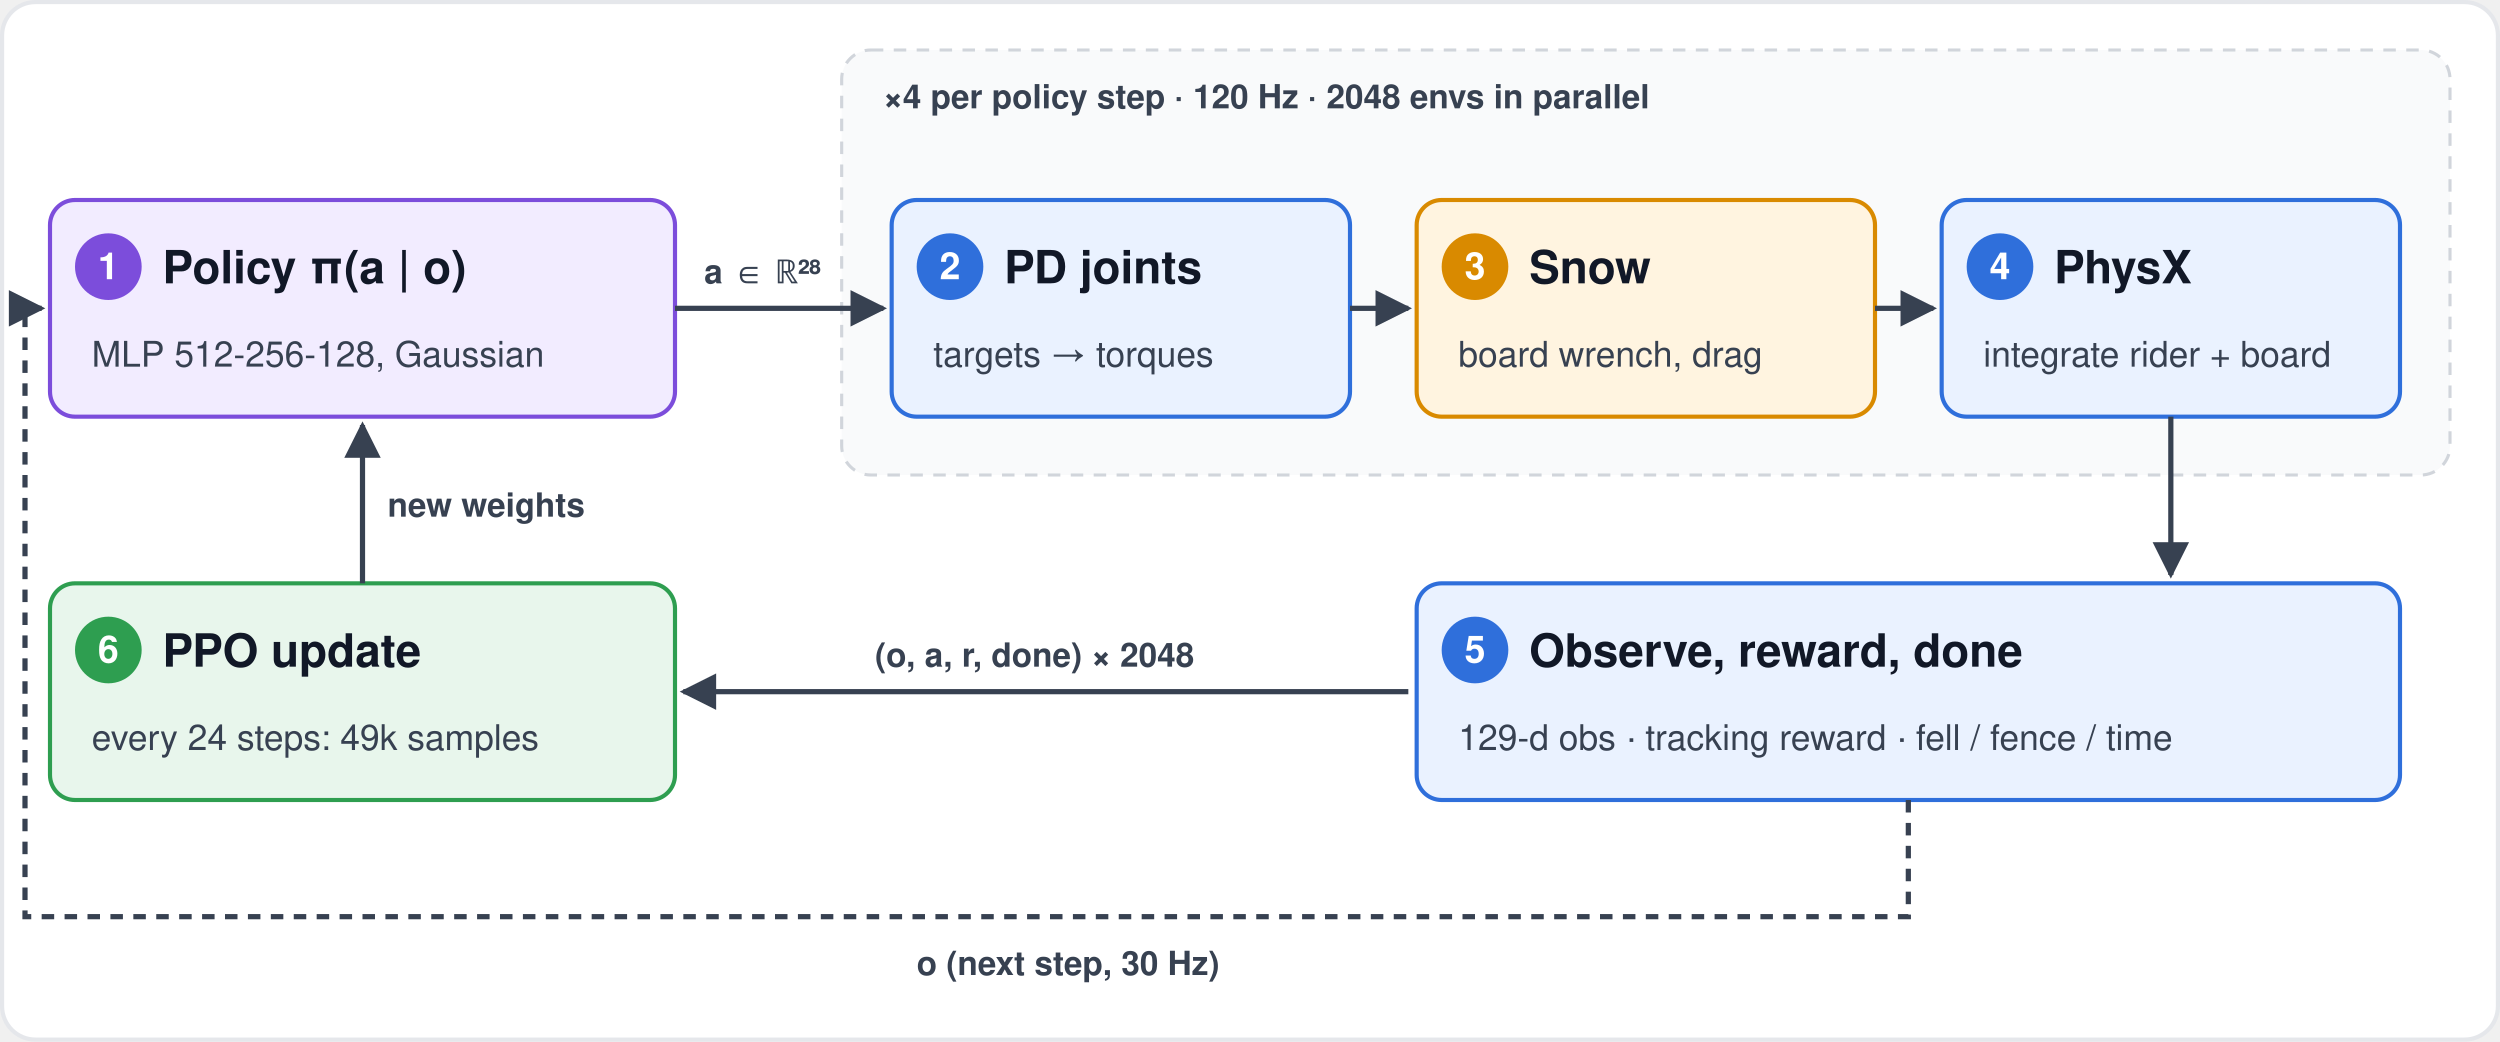
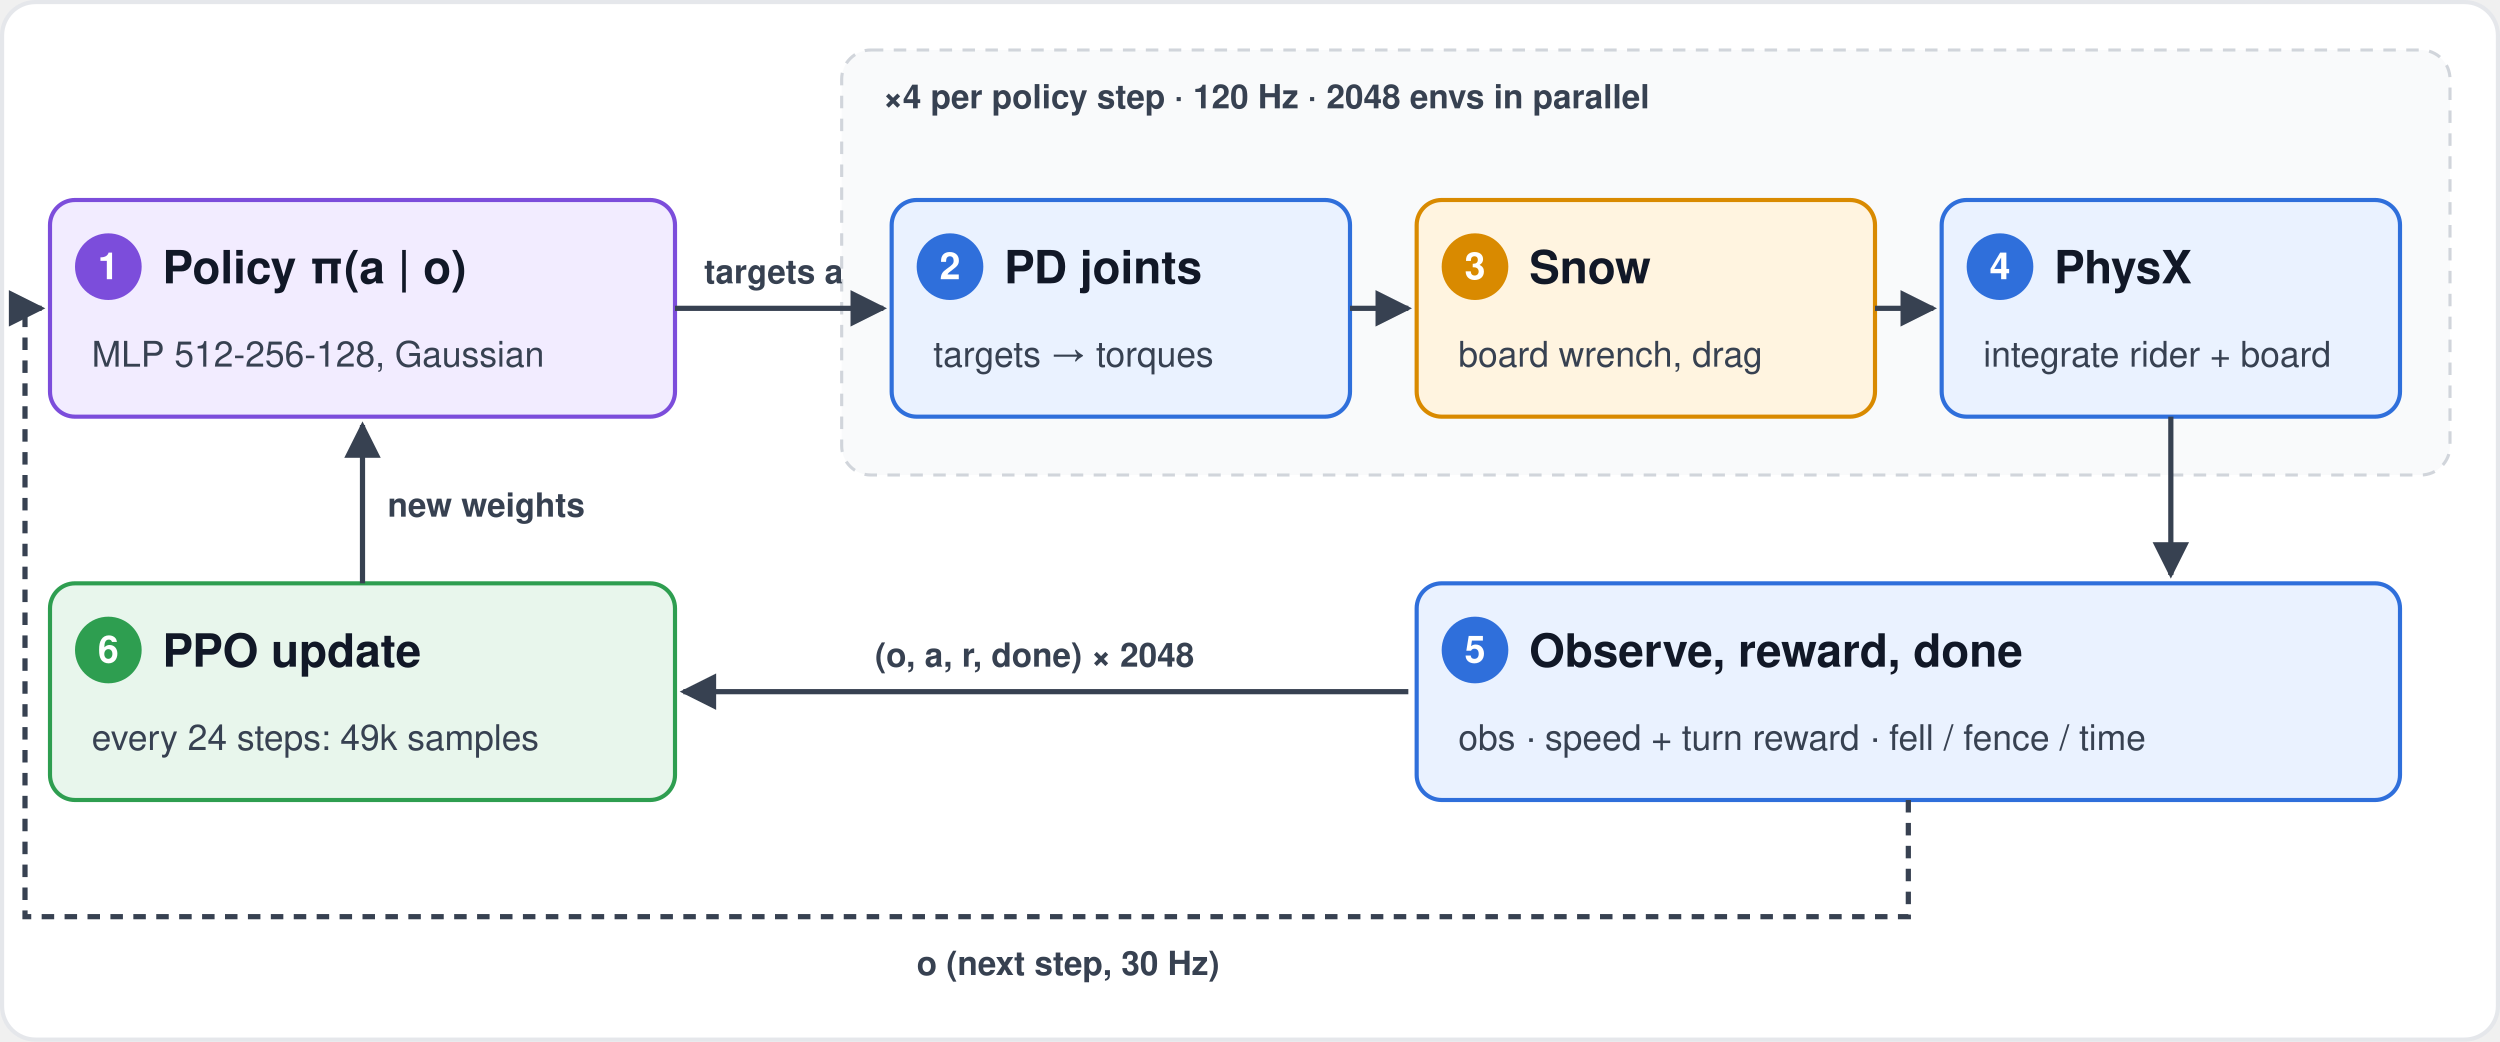
<svg xmlns="http://www.w3.org/2000/svg" width="1200" height="500" viewBox="0 0 1200 500" font-family="-apple-system, BlinkMacSystemFont, 'Segoe UI', Helvetica, Arial, sans-serif">
  <defs>
    <marker id="arrow" viewBox="0 0 10 10" refX="9" refY="5" markerWidth="7" markerHeight="7" orient="auto-start-reverse">
      <path d="M0,0 L10,5 L0,10 z" fill="#374151" />
    </marker>
    <style>
      .name { font-size: 22px; font-weight: 700; fill: #111827; }
      .sub { font-size: 17px; fill: #374151; }
      .tag { font-size: 16px; font-weight: 700; fill: #374151; }
      .num { font-size: 18px; font-weight: 700; fill: #FFFFFF; }
      .wire { stroke: #374151; stroke-width: 2.5; fill: none; marker-end: url(#arrow); }
      .band { fill: #F9FAFB; stroke: #D1D5DB; stroke-width: 1.5; stroke-dasharray: 6 5; }
      .policy { fill: #F2ECFF; stroke: #7C4DDB; stroke-width: 2; }
      .sim { fill: #EAF2FF; stroke: #2F6FDB; stroke-width: 2; }
      .snow { fill: #FFF4E0; stroke: #D98A00; stroke-width: 2; }
      .learn { fill: #E8F6EC; stroke: #2E9E50; stroke-width: 2; }
    </style>
  </defs>
  <rect x="1" y="1" width="1198" height="498" rx="16" fill="#FFFFFF" stroke="#E5E7EB" stroke-width="2" />
  <rect x="404" y="24" width="772" height="204" rx="14" class="band" />
  <text x="424" y="52" class="tag">×4 per policy step · 120 Hz · 2048 envs in parallel</text>
  <rect x="24" y="96" width="300" height="104" rx="12" class="policy" />
  <circle cx="52" cy="128" r="16" fill="#7C4DDB" />
  <text x="52" y="134" class="num" text-anchor="middle">1</text>
  <text x="78" y="136" class="name">Policy π(a | o)</text>
  <text x="44" y="176" class="sub">MLP 512-256-128, Gaussian</text>
  <rect x="428" y="96" width="220" height="104" rx="12" class="sim" />
  <circle cx="456" cy="128" r="16" fill="#2F6FDB" />
  <text x="456" y="134" class="num" text-anchor="middle">2</text>
  <text x="482" y="136" class="name">PD joints</text>
  <text x="448" y="176" class="sub">targets → torques</text>
  <rect x="680" y="96" width="220" height="104" rx="12" class="snow" />
  <circle cx="708" cy="128" r="16" fill="#D98A00" />
  <text x="708" y="134" class="num" text-anchor="middle">3</text>
  <text x="734" y="136" class="name">Snow</text>
  <text x="700" y="176" class="sub">board wrench, drag</text>
  <rect x="932" y="96" width="220" height="104" rx="12" class="sim" />
  <circle cx="960" cy="128" r="16" fill="#2F6FDB" />
  <text x="960" y="134" class="num" text-anchor="middle">4</text>
  <text x="986" y="136" class="name">PhysX</text>
  <text x="952" y="176" class="sub">integrate rider + board</text>
  <rect x="680" y="280" width="472" height="104" rx="12" class="sim" />
  <circle cx="708" cy="312" r="16" fill="#2F6FDB" />
  <text x="708" y="318" class="num" text-anchor="middle">5</text>
  <text x="734" y="320" class="name">Observe, reward, done</text>
-   <text x="700" y="360" class="sub">129-d obs · tracking reward · fell / fence / time</text>
+   <text x="700" y="360" class="sub">obs · speed + turn reward · fell / fence / time</text>
  <rect x="24" y="280" width="300" height="104" rx="12" class="learn" />
  <circle cx="52" cy="312" r="16" fill="#2E9E50" />
  <text x="52" y="318" class="num" text-anchor="middle">6</text>
  <text x="78" y="320" class="name">PPO update</text>
  <text x="44" y="360" class="sub">every 24 steps: 49k samples</text>
  <path d="M324,148 L424,148" class="wire" />
-   <text x="338" y="136" class="tag">a ∈ ℝ²⁸</text>
+   <text x="338" y="136" class="tag">targets a</text>
  <path d="M648,148 L676,148" class="wire" />
  <path d="M900,148 L928,148" class="wire" />
  <path d="M1042,200 L1042,276" class="wire" />
  <path d="M676,332 L328,332" class="wire" />
  <text x="420" y="320" class="tag">(o, a, r, done) × 2048</text>
  <path d="M174,280 L174,204" class="wire" />
  <text x="186" y="248" class="tag">new weights</text>
  <path d="M916,384 L916,440 L12,440 L12,148 L20,148" class="wire" stroke-dasharray="6 5" />
  <text x="440" y="468" class="tag">o (next step, 30 Hz)</text>
</svg>
